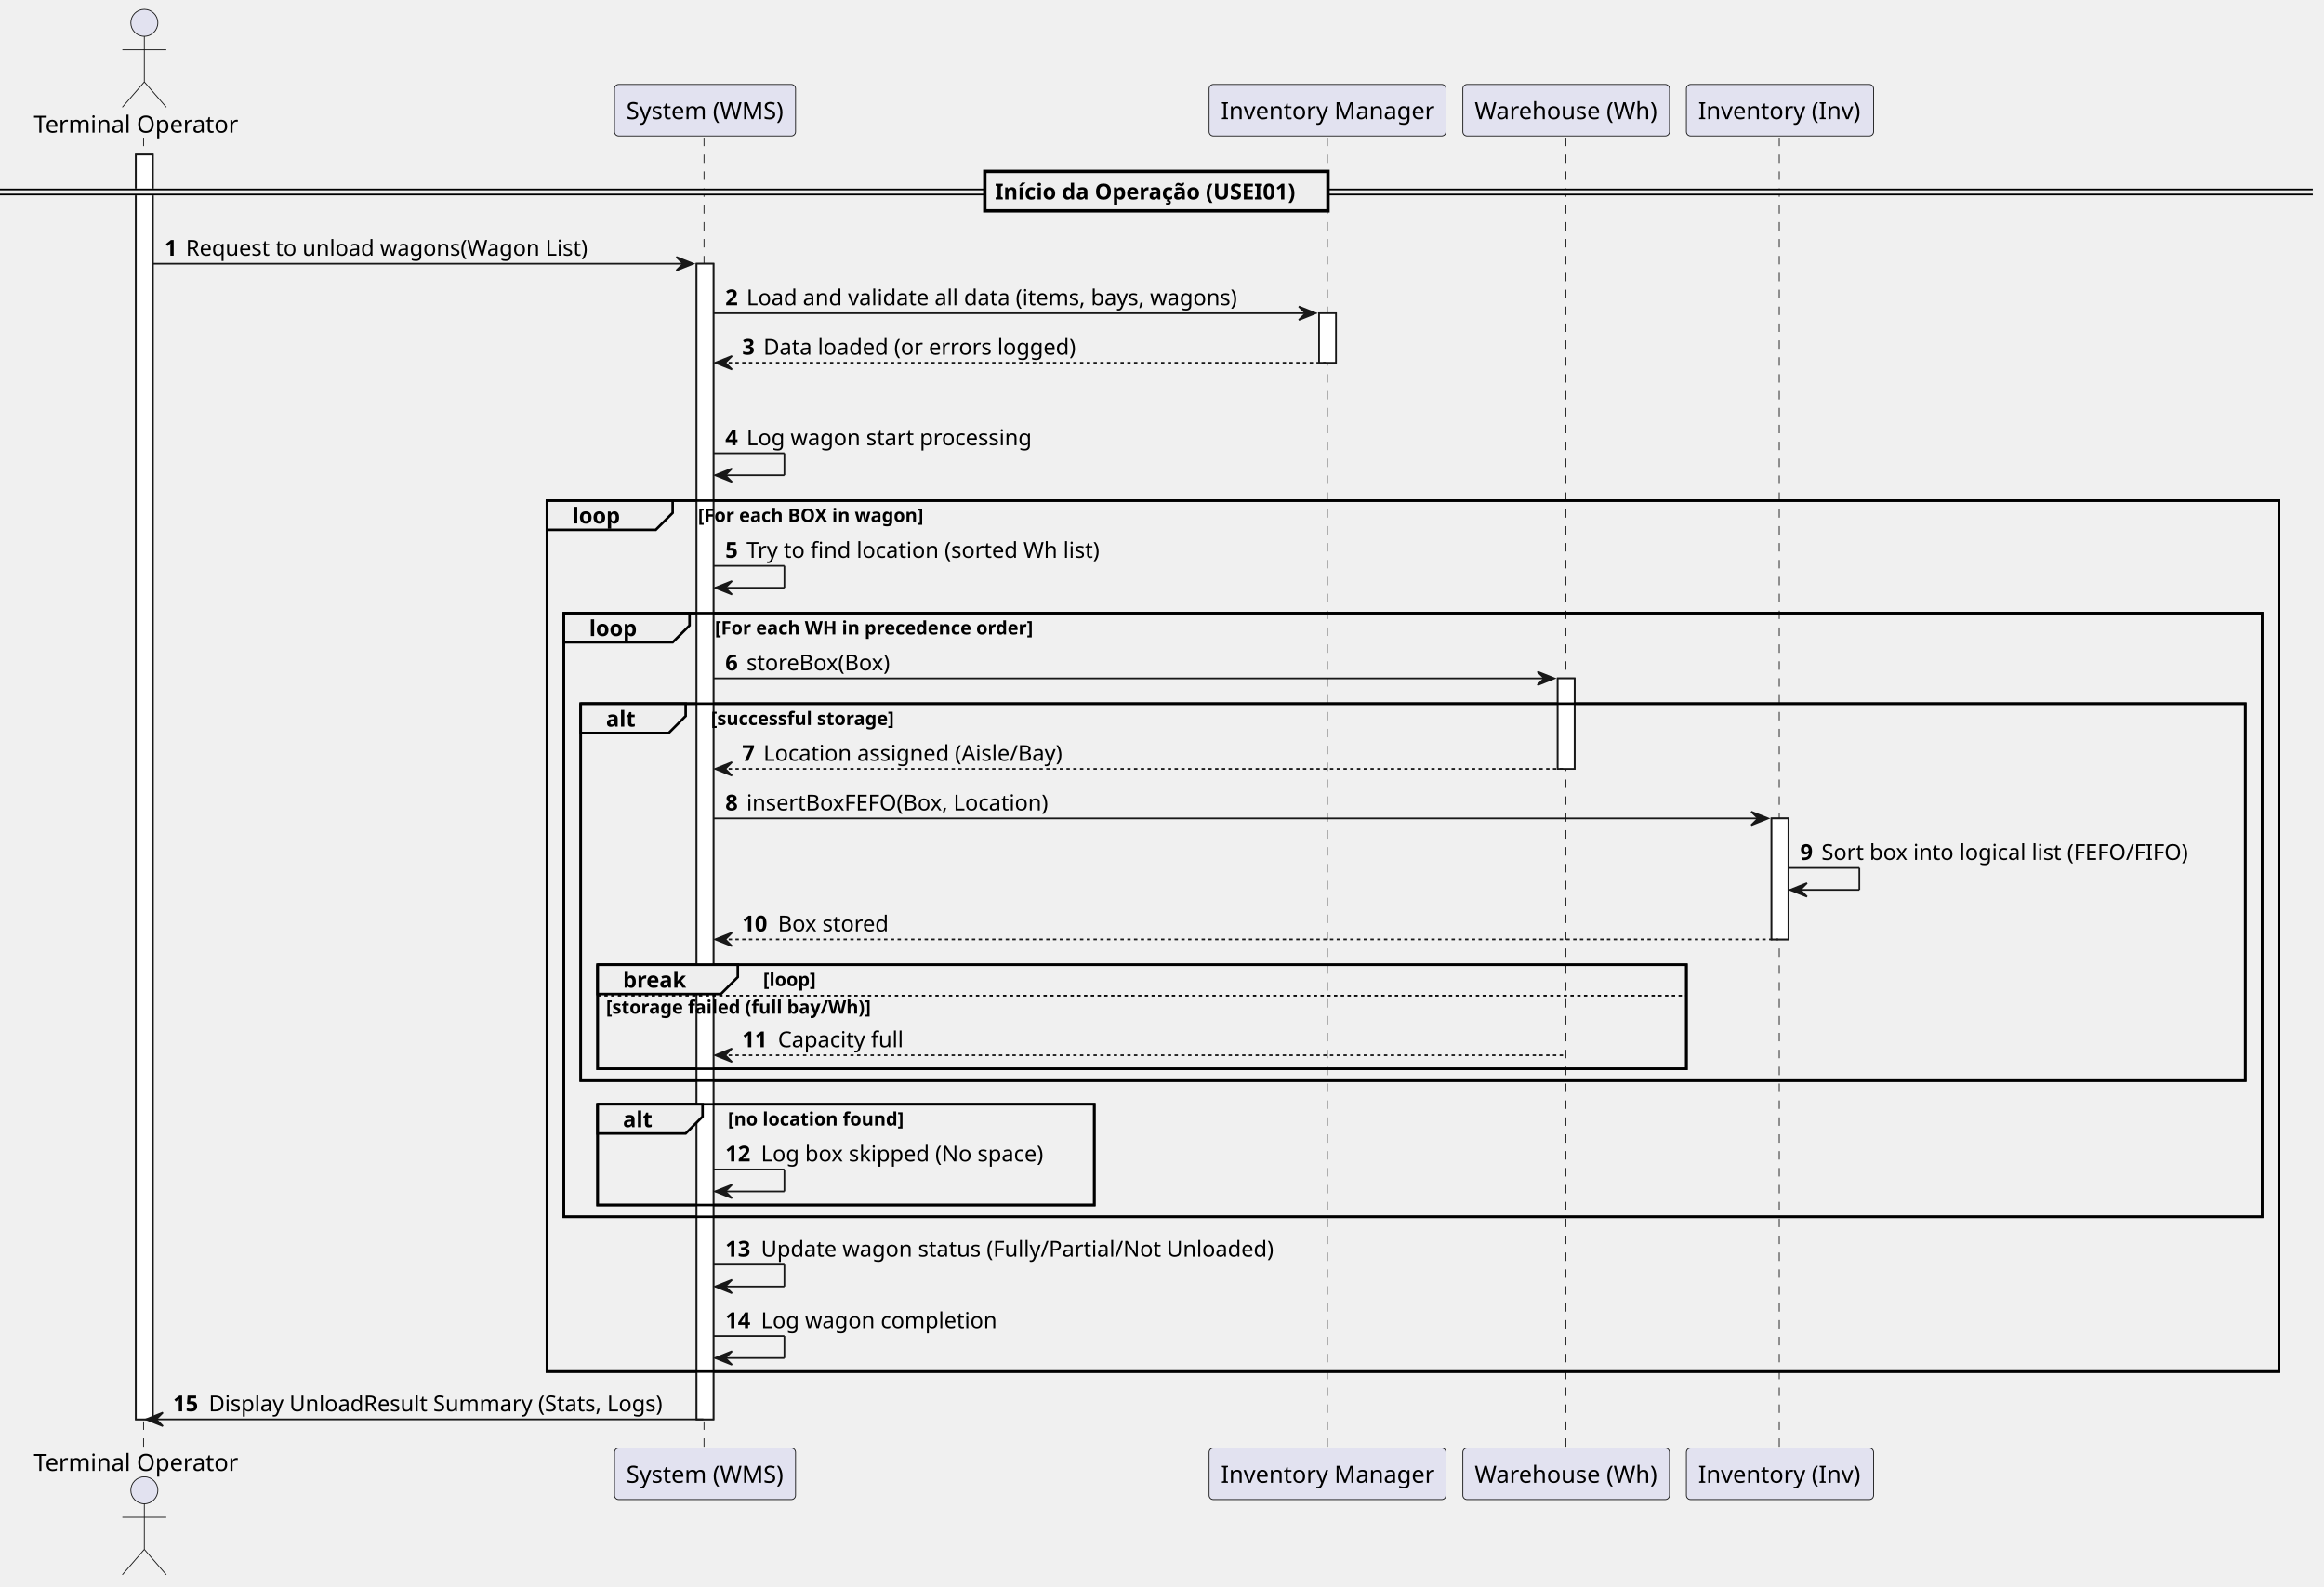
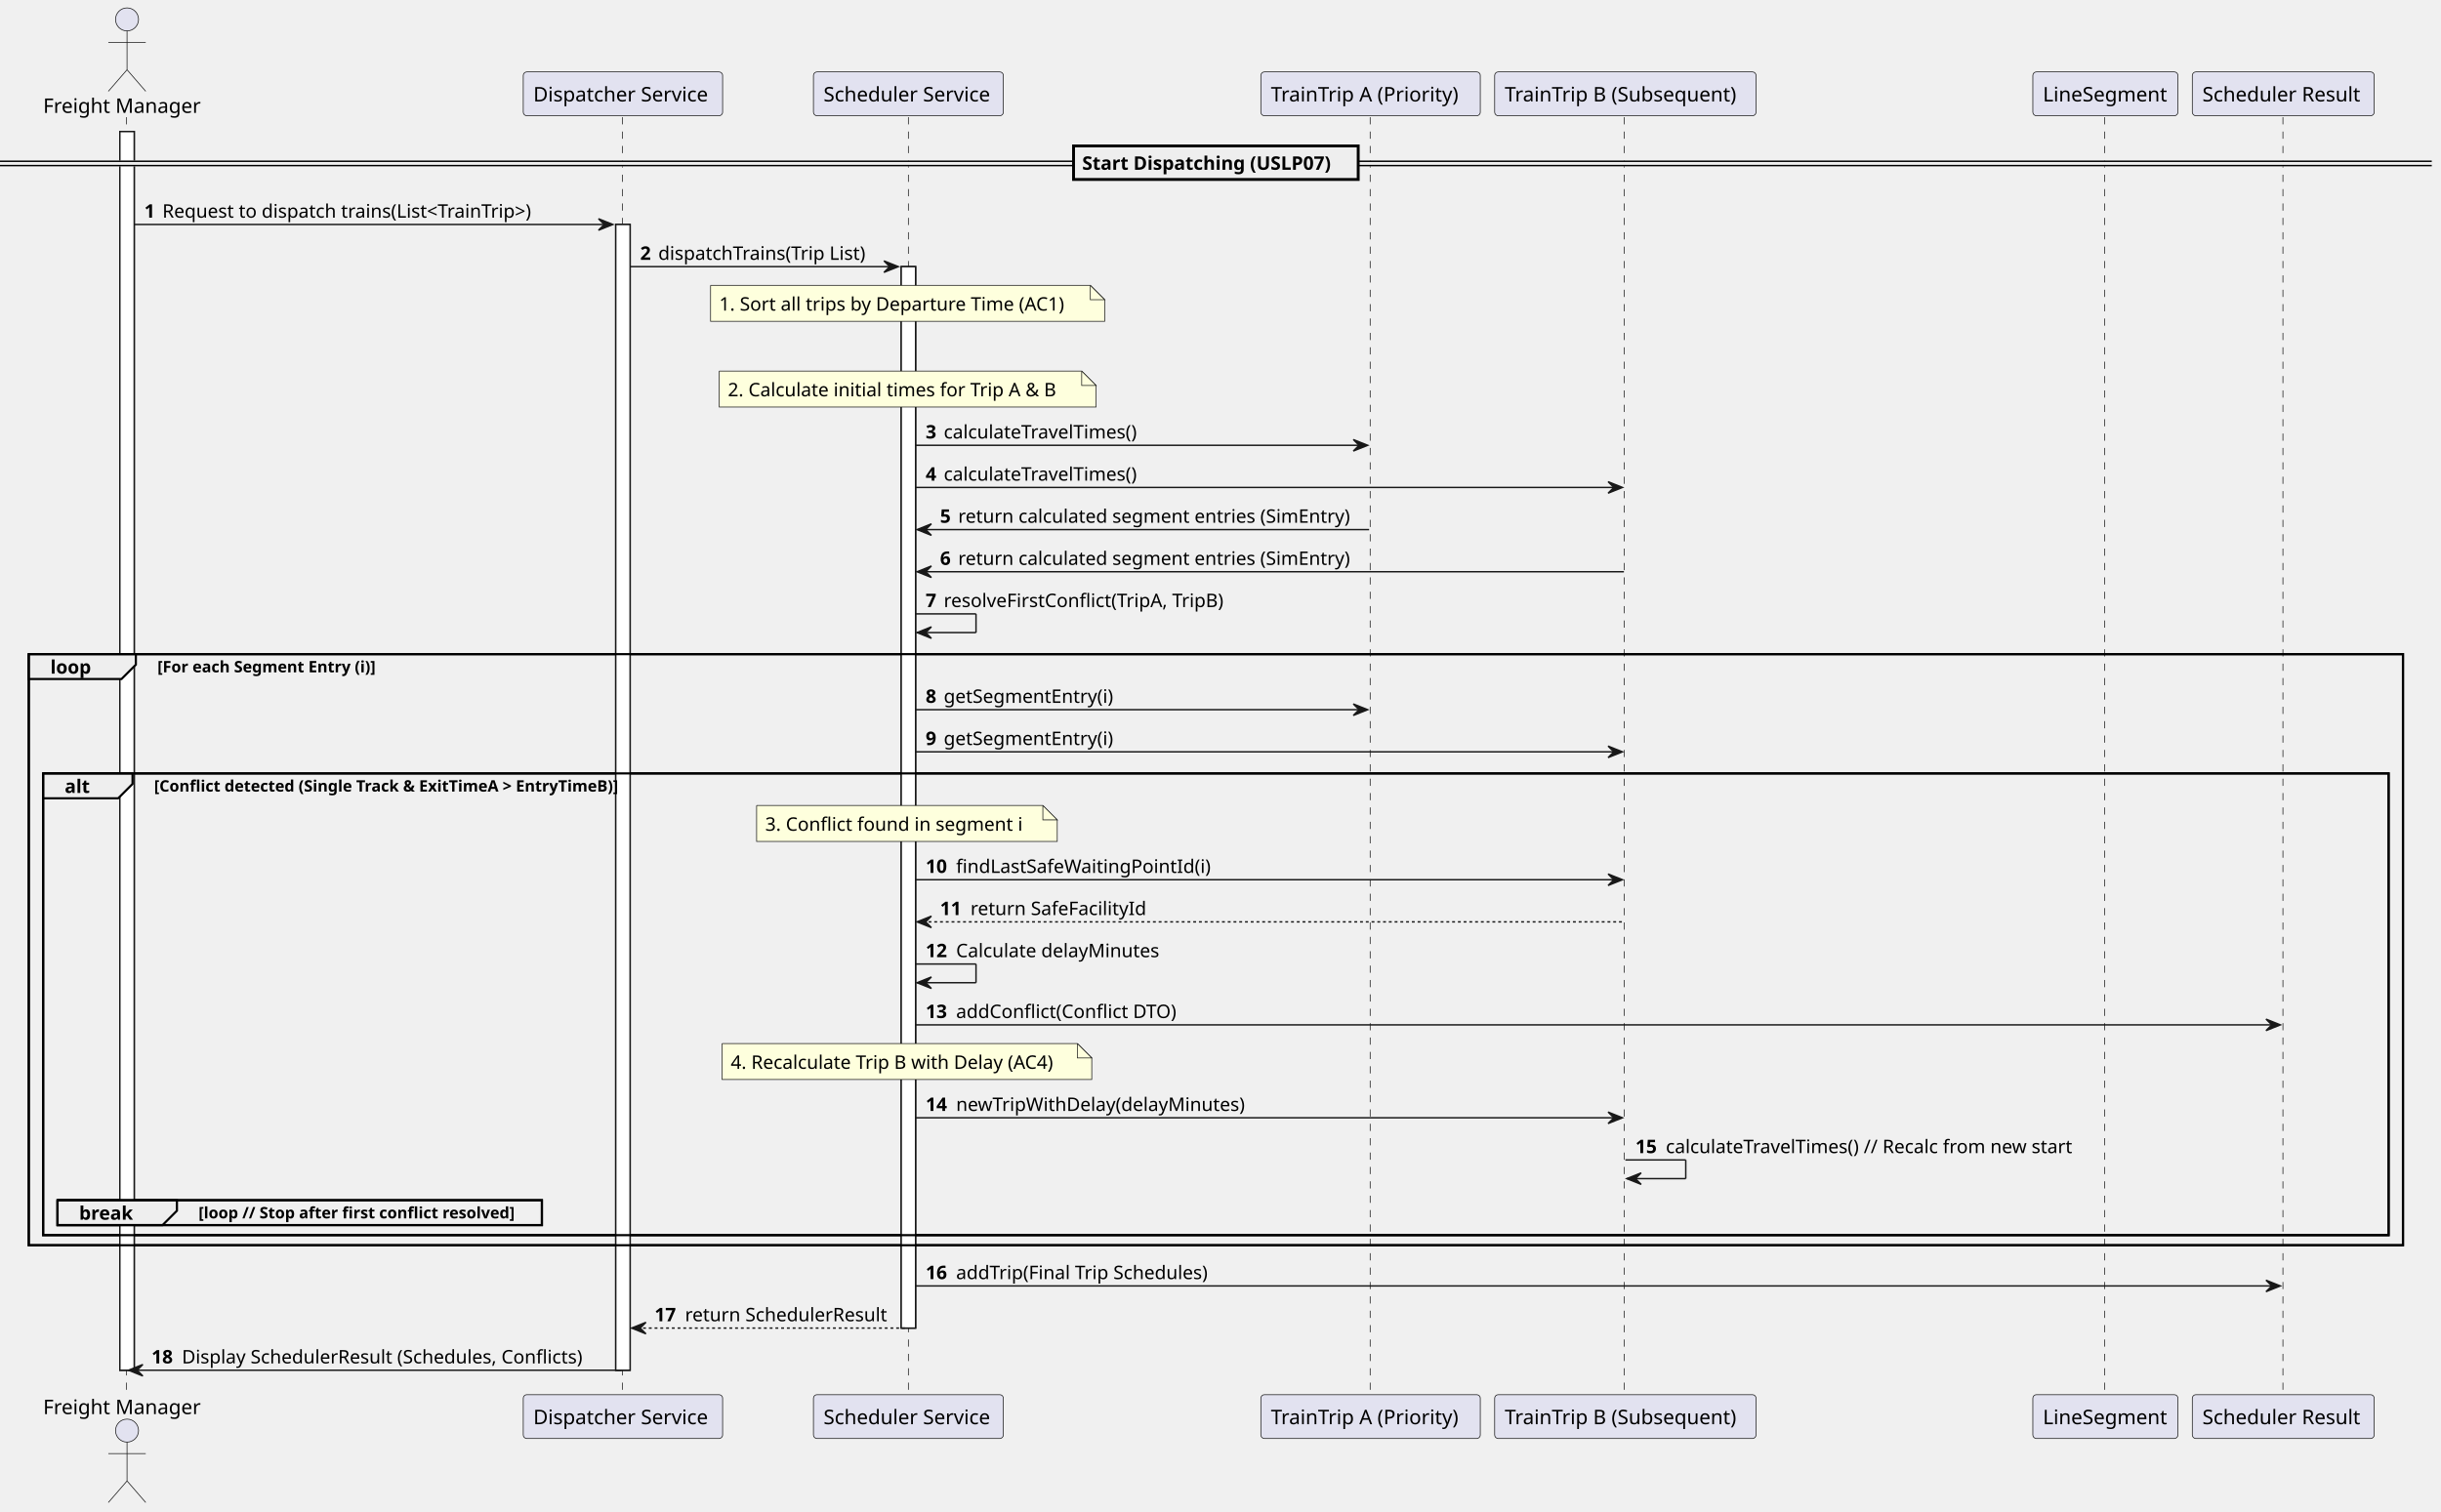
- <svg xmlns="http://www.w3.org/2000/svg" contentStyleType="text/css" height="939px" preserveAspectRatio="none" style="width:1376px;height:939px;background:#FFFFFF;" version="1.1" viewBox="0 0 1376 939" width="1376px" zoomAndPan="magnify">
+ <svg xmlns="http://www.w3.org/2000/svg" contentStyleType="text/css" height="1051px" preserveAspectRatio="none" style="width:1697px;height:1051px;background:#FFFFFF;" version="1.1" viewBox="0 0 1697 1051" width="1697px" zoomAndPan="magnify">
  <defs />
  <g>
-     <rect fill="#FFFFFF" height="748.787" style="stroke:#181818;stroke-width:1.0;" width="10" x="80.453" y="91.488" />
-     <rect fill="#FFFFFF" height="684.166" style="stroke:#181818;stroke-width:1.0;" width="10" x="412.432" y="156.109" />
-     <rect fill="#FFFFFF" height="29.311" style="stroke:#181818;stroke-width:1.0;" width="10" x="781.005" y="185.42" />
-     <rect fill="#FFFFFF" height="53.621" style="stroke:#181818;stroke-width:1.0;" width="10" x="922.296" y="401.594" />
-     <rect fill="#FFFFFF" height="71.621" style="stroke:#181818;stroke-width:1.0;" width="10" x="1048.89" y="484.525" />
-     <rect fill="none" height="515.613" style="stroke:#000000;stroke-width:1.5;" width="1025.534" x="323.828" y="296.352" />
-     <rect fill="none" height="357.371" style="stroke:#000000;stroke-width:1.5;" width="1005.534" x="333.828" y="362.973" />
-     <rect fill="none" height="223.129" style="stroke:#000000;stroke-width:1.5;" width="985.534" x="343.828" y="416.594" />
-     <rect fill="none" height="61.576" style="stroke:#000000;stroke-width:1.5;" width="644.643" x="353.828" y="571.146" />
-     <rect fill="none" height="59.621" style="stroke:#000000;stroke-width:1.5;" width="294.078" x="353.828" y="653.723" />
-     <line style="stroke:#181818;stroke-width:0.5;stroke-dasharray:5.0,5.0;" x1="85" x2="85" y1="81.488" y2="858.275" />
-     <line style="stroke:#181818;stroke-width:0.5;stroke-dasharray:5.0,5.0;" x1="416.828" x2="416.828" y1="81.488" y2="858.275" />
-     <line style="stroke:#181818;stroke-width:0.5;stroke-dasharray:5.0,5.0;" x1="785.889" x2="785.889" y1="81.488" y2="858.275" />
-     <line style="stroke:#181818;stroke-width:0.5;stroke-dasharray:5.0,5.0;" x1="927.122" x2="927.122" y1="81.488" y2="858.275" />
-     <line style="stroke:#181818;stroke-width:0.5;stroke-dasharray:5.0,5.0;" x1="1053.471" x2="1053.471" y1="81.488" y2="858.275" />
-     <text fill="#000000" font-family="sans-serif" font-size="14" lengthAdjust="spacing" textLength="124.906" x="20" y="78.535">Terminal Operator</text>
-     <ellipse cx="85.453" cy="13.5" fill="#E2E2F0" rx="8" ry="8" style="stroke:#181818;stroke-width:0.5;" />
-     <path d="M85.453,21.5 L85.453,48.5 M72.453,29.5 L98.453,29.5 M85.453,48.5 L72.453,63.5 M85.453,48.5 L98.453,63.5 " fill="none" style="stroke:#181818;stroke-width:0.5;" />
-     <text fill="#000000" font-family="sans-serif" font-size="14" lengthAdjust="spacing" textLength="124.906" x="20" y="870.811">Terminal Operator</text>
-     <ellipse cx="85.453" cy="882.264" fill="#E2E2F0" rx="8" ry="8" style="stroke:#181818;stroke-width:0.5;" />
-     <path d="M85.453,890.264 L85.453,917.264 M72.453,898.264 L98.453,898.264 M85.453,917.264 L72.453,932.264 M85.453,917.264 L98.453,932.264 " fill="none" style="stroke:#181818;stroke-width:0.5;" />
-     <rect fill="#E2E2F0" height="30.488" rx="2.5" ry="2.5" style="stroke:#181818;stroke-width:0.5;" width="107.208" x="363.828" y="50" />
-     <text fill="#000000" font-family="sans-serif" font-size="14" lengthAdjust="spacing" textLength="93.208" x="370.828" y="70.535">System (WMS)</text>
-     <rect fill="#E2E2F0" height="30.488" rx="2.5" ry="2.5" style="stroke:#181818;stroke-width:0.5;" width="107.208" x="363.828" y="857.275" />
-     <text fill="#000000" font-family="sans-serif" font-size="14" lengthAdjust="spacing" textLength="93.208" x="370.828" y="877.811">System (WMS)</text>
-     <rect fill="#E2E2F0" height="30.488" rx="2.5" ry="2.5" style="stroke:#181818;stroke-width:0.5;" width="140.232" x="715.889" y="50" />
-     <text fill="#000000" font-family="sans-serif" font-size="14" lengthAdjust="spacing" textLength="126.232" x="722.889" y="70.535">Inventory Manager</text>
-     <rect fill="#E2E2F0" height="30.488" rx="2.5" ry="2.5" style="stroke:#181818;stroke-width:0.5;" width="140.232" x="715.889" y="857.275" />
-     <text fill="#000000" font-family="sans-serif" font-size="14" lengthAdjust="spacing" textLength="126.232" x="722.889" y="877.811">Inventory Manager</text>
-     <rect fill="#E2E2F0" height="30.488" rx="2.5" ry="2.5" style="stroke:#181818;stroke-width:0.5;" width="122.35" x="866.122" y="50" />
-     <text fill="#000000" font-family="sans-serif" font-size="14" lengthAdjust="spacing" textLength="108.35" x="873.122" y="70.535">Warehouse (Wh)</text>
-     <rect fill="#E2E2F0" height="30.488" rx="2.5" ry="2.5" style="stroke:#181818;stroke-width:0.5;" width="122.35" x="866.122" y="857.275" />
-     <text fill="#000000" font-family="sans-serif" font-size="14" lengthAdjust="spacing" textLength="108.35" x="873.122" y="877.811">Warehouse (Wh)</text>
-     <rect fill="#E2E2F0" height="30.488" rx="2.5" ry="2.5" style="stroke:#181818;stroke-width:0.5;" width="110.838" x="998.471" y="50" />
-     <text fill="#000000" font-family="sans-serif" font-size="14" lengthAdjust="spacing" textLength="96.838" x="1005.471" y="70.535">Inventory (Inv)</text>
-     <rect fill="#E2E2F0" height="30.488" rx="2.5" ry="2.5" style="stroke:#181818;stroke-width:0.5;" width="110.838" x="998.471" y="857.275" />
-     <text fill="#000000" font-family="sans-serif" font-size="14" lengthAdjust="spacing" textLength="96.838" x="1005.471" y="877.811">Inventory (Inv)</text>
-     <rect fill="#FFFFFF" height="748.787" style="stroke:#181818;stroke-width:1.0;" width="10" x="80.453" y="91.488" />
-     <rect fill="#FFFFFF" height="684.166" style="stroke:#181818;stroke-width:1.0;" width="10" x="412.432" y="156.109" />
-     <rect fill="#FFFFFF" height="29.311" style="stroke:#181818;stroke-width:1.0;" width="10" x="781.005" y="185.42" />
-     <rect fill="#FFFFFF" height="53.621" style="stroke:#181818;stroke-width:1.0;" width="10" x="922.296" y="401.594" />
-     <rect fill="#FFFFFF" height="71.621" style="stroke:#181818;stroke-width:1.0;" width="10" x="1048.89" y="484.525" />
-     <rect fill="#EEEEEE" height="3" style="stroke:#EEEEEE;stroke-width:1.0;" width="1369.362" x="0" y="112.144" />
-     <line style="stroke:#000000;stroke-width:1.0;" x1="0" x2="1369.362" y1="112.144" y2="112.144" />
-     <line style="stroke:#000000;stroke-width:1.0;" x1="0" x2="1369.362" y1="115.144" y2="115.144" />
-     <rect fill="#EEEEEE" height="23.311" style="stroke:#000000;stroke-width:2.0;" width="203.173" x="583.095" y="101.488" />
-     <text fill="#000000" font-family="sans-serif" font-size="13" font-weight="bold" lengthAdjust="spacing" textLength="184.888" x="589.095" y="118.057">Início da Operação (USEI01)</text>
-     <polygon fill="#181818" points="400.432,152.109,410.432,156.109,400.432,160.109,404.432,156.109" style="stroke:#181818;stroke-width:1.0;" />
-     <line style="stroke:#181818;stroke-width:1.0;" x1="90.453" x2="406.432" y1="156.109" y2="156.109" />
-     <text fill="#000000" font-family="sans-serif" font-size="13" font-weight="bold" lengthAdjust="spacing" textLength="8.576" x="97.453" y="151.367">1</text>
-     <text fill="#000000" font-family="sans-serif" font-size="13" lengthAdjust="spacing" textLength="244.061" x="110.029" y="151.367">Request to unload wagons(Wagon List)</text>
-     <polygon fill="#181818" points="769.005,181.42,779.005,185.42,769.005,189.42,773.005,185.42" style="stroke:#181818;stroke-width:1.0;" />
-     <line style="stroke:#181818;stroke-width:1.0;" x1="422.432" x2="775.005" y1="185.42" y2="185.42" />
-     <text fill="#000000" font-family="sans-serif" font-size="13" font-weight="bold" lengthAdjust="spacing" textLength="8.576" x="429.432" y="180.678">2</text>
-     <text fill="#000000" font-family="sans-serif" font-size="13" lengthAdjust="spacing" textLength="301.558" x="442.008" y="180.678">Load and validate all data (items, bays, wagons)</text>
-     <polygon fill="#181818" points="433.432,210.731,423.432,214.731,433.432,218.731,429.432,214.731" style="stroke:#181818;stroke-width:1.0;" />
-     <line style="stroke:#181818;stroke-width:1.0;stroke-dasharray:2.0,2.0;" x1="427.432" x2="785.005" y1="214.731" y2="214.731" />
-     <text fill="#000000" font-family="sans-serif" font-size="13" font-weight="bold" lengthAdjust="spacing" textLength="8.576" x="439.432" y="209.988">3</text>
-     <text fill="#000000" font-family="sans-serif" font-size="13" lengthAdjust="spacing" textLength="190.893" x="452.008" y="209.988">Data loaded (or errors logged)</text>
-     <line style="stroke:#181818;stroke-width:1.0;" x1="422.432" x2="464.432" y1="268.352" y2="268.352" />
-     <line style="stroke:#181818;stroke-width:1.0;" x1="464.432" x2="464.432" y1="268.352" y2="281.352" />
-     <line style="stroke:#181818;stroke-width:1.0;" x1="423.432" x2="464.432" y1="281.352" y2="281.352" />
-     <polygon fill="#181818" points="433.432,277.352,423.432,281.352,433.432,285.352,429.432,281.352" style="stroke:#181818;stroke-width:1.0;" />
-     <text fill="#000000" font-family="sans-serif" font-size="13" font-weight="bold" lengthAdjust="spacing" textLength="8.576" x="429.432" y="263.609">4</text>
-     <text fill="#000000" font-family="sans-serif" font-size="13" lengthAdjust="spacing" textLength="174.142" x="442.008" y="263.609">Log wagon start processing</text>
-     <path d="M323.828,296.352 L398.275,296.352 L398.275,303.662 L388.275,313.662 L323.828,313.662 L323.828,296.352 " fill="#EEEEEE" style="stroke:#000000;stroke-width:1.5;" />
-     <rect fill="none" height="515.613" style="stroke:#000000;stroke-width:1.5;" width="1025.534" x="323.828" y="296.352" />
-     <text fill="#000000" font-family="sans-serif" font-size="13" font-weight="bold" lengthAdjust="spacing" textLength="29.447" x="338.828" y="309.92">loop</text>
-     <text fill="#000000" font-family="sans-serif" font-size="11" font-weight="bold" lengthAdjust="spacing" textLength="138.574" x="413.275" y="308.986">[For each BOX in wagon]</text>
-     <line style="stroke:#181818;stroke-width:1.0;" x1="422.432" x2="464.432" y1="334.973" y2="334.973" />
-     <line style="stroke:#181818;stroke-width:1.0;" x1="464.432" x2="464.432" y1="334.973" y2="347.973" />
-     <line style="stroke:#181818;stroke-width:1.0;" x1="423.432" x2="464.432" y1="347.973" y2="347.973" />
-     <polygon fill="#181818" points="433.432,343.973,423.432,347.973,433.432,351.973,429.432,347.973" style="stroke:#181818;stroke-width:1.0;" />
-     <text fill="#000000" font-family="sans-serif" font-size="13" font-weight="bold" lengthAdjust="spacing" textLength="8.576" x="429.432" y="330.231">5</text>
-     <text fill="#000000" font-family="sans-serif" font-size="13" lengthAdjust="spacing" textLength="219.769" x="442.008" y="330.231">Try to find location (sorted Wh list)</text>
-     <path d="M333.828,362.973 L408.275,362.973 L408.275,370.283 L398.275,380.283 L333.828,380.283 L333.828,362.973 " fill="#EEEEEE" style="stroke:#000000;stroke-width:1.5;" />
-     <rect fill="none" height="357.371" style="stroke:#000000;stroke-width:1.5;" width="1005.534" x="333.828" y="362.973" />
-     <text fill="#000000" font-family="sans-serif" font-size="13" font-weight="bold" lengthAdjust="spacing" textLength="29.447" x="348.828" y="376.541">loop</text>
-     <text fill="#000000" font-family="sans-serif" font-size="11" font-weight="bold" lengthAdjust="spacing" textLength="194.992" x="423.275" y="375.607">[For each WH in precedence order]</text>
-     <polygon fill="#181818" points="910.296,397.594,920.296,401.594,910.296,405.594,914.296,401.594" style="stroke:#181818;stroke-width:1.0;" />
-     <line style="stroke:#181818;stroke-width:1.0;" x1="422.432" x2="916.296" y1="401.594" y2="401.594" />
-     <text fill="#000000" font-family="sans-serif" font-size="13" font-weight="bold" lengthAdjust="spacing" textLength="8.576" x="429.432" y="396.852">6</text>
-     <text fill="#000000" font-family="sans-serif" font-size="13" lengthAdjust="spacing" textLength="87.363" x="442.008" y="396.852">storeBox(Box)</text>
-     <path d="M343.828,416.594 L405.967,416.594 L405.967,423.904 L395.967,433.904 L343.828,433.904 L343.828,416.594 " fill="#EEEEEE" style="stroke:#000000;stroke-width:1.5;" />
-     <rect fill="none" height="223.129" style="stroke:#000000;stroke-width:1.5;" width="985.534" x="343.828" y="416.594" />
-     <text fill="#000000" font-family="sans-serif" font-size="13" font-weight="bold" lengthAdjust="spacing" textLength="17.139" x="358.828" y="430.162">alt</text>
-     <text fill="#000000" font-family="sans-serif" font-size="11" font-weight="bold" lengthAdjust="spacing" textLength="114.05" x="420.967" y="429.228">[successful storage]</text>
-     <polygon fill="#181818" points="433.432,451.215,423.432,455.215,433.432,459.215,429.432,455.215" style="stroke:#181818;stroke-width:1.0;" />
-     <line style="stroke:#181818;stroke-width:1.0;stroke-dasharray:2.0,2.0;" x1="427.432" x2="926.296" y1="455.215" y2="455.215" />
-     <text fill="#000000" font-family="sans-serif" font-size="13" font-weight="bold" lengthAdjust="spacing" textLength="8.576" x="439.432" y="450.473">7</text>
-     <text fill="#000000" font-family="sans-serif" font-size="13" lengthAdjust="spacing" textLength="184.52" x="452.008" y="450.473">Location assigned (Aisle/Bay)</text>
-     <polygon fill="#181818" points="1036.89,480.525,1046.89,484.525,1036.89,488.525,1040.89,484.525" style="stroke:#181818;stroke-width:1.0;" />
-     <line style="stroke:#181818;stroke-width:1.0;" x1="422.432" x2="1042.89" y1="484.525" y2="484.525" />
-     <text fill="#000000" font-family="sans-serif" font-size="13" font-weight="bold" lengthAdjust="spacing" textLength="8.576" x="429.432" y="479.783">8</text>
-     <text fill="#000000" font-family="sans-serif" font-size="13" lengthAdjust="spacing" textLength="183.942" x="442.008" y="479.783">insertBoxFEFO(Box, Location)</text>
-     <line style="stroke:#181818;stroke-width:1.0;" x1="1058.89" x2="1100.89" y1="513.836" y2="513.836" />
-     <line style="stroke:#181818;stroke-width:1.0;" x1="1100.89" x2="1100.89" y1="513.836" y2="526.836" />
-     <line style="stroke:#181818;stroke-width:1.0;" x1="1059.89" x2="1100.89" y1="526.836" y2="526.836" />
-     <polygon fill="#181818" points="1069.89,522.836,1059.89,526.836,1069.89,530.836,1065.89,526.836" style="stroke:#181818;stroke-width:1.0;" />
-     <text fill="#000000" font-family="sans-serif" font-size="13" font-weight="bold" lengthAdjust="spacing" textLength="8.576" x="1065.89" y="509.094">9</text>
-     <text fill="#000000" font-family="sans-serif" font-size="13" lengthAdjust="spacing" textLength="228.897" x="1078.466" y="509.094">Sort box into logical list (FEFO/FIFO)</text>
-     <polygon fill="#181818" points="433.432,552.146,423.432,556.146,433.432,560.146,429.432,556.146" style="stroke:#181818;stroke-width:1.0;" />
-     <line style="stroke:#181818;stroke-width:1.0;stroke-dasharray:2.0,2.0;" x1="427.432" x2="1052.89" y1="556.146" y2="556.146" />
-     <text fill="#000000" font-family="sans-serif" font-size="13" font-weight="bold" lengthAdjust="spacing" textLength="17.151" x="439.432" y="551.404">10</text>
-     <text fill="#000000" font-family="sans-serif" font-size="13" lengthAdjust="spacing" textLength="67.768" x="460.584" y="551.404">Box stored</text>
-     <path d="M353.828,571.146 L436.838,571.146 L436.838,578.457 L426.838,588.457 L353.828,588.457 L353.828,571.146 " fill="#EEEEEE" style="stroke:#000000;stroke-width:1.5;" />
-     <rect fill="none" height="61.576" style="stroke:#000000;stroke-width:1.5;" width="644.643" x="353.828" y="571.146" />
-     <text fill="#000000" font-family="sans-serif" font-size="13" font-weight="bold" lengthAdjust="spacing" textLength="38.01" x="368.828" y="584.715">break</text>
-     <text fill="#000000" font-family="sans-serif" font-size="11" font-weight="bold" lengthAdjust="spacing" textLength="33.07" x="451.838" y="583.781">[loop]</text>
-     <line style="stroke:#000000;stroke-width:1.0;stroke-dasharray:2.0,2.0;" x1="353.828" x2="998.471" y1="589.457" y2="589.457" />
-     <text fill="#000000" font-family="sans-serif" font-size="11" font-weight="bold" lengthAdjust="spacing" textLength="164.463" x="358.828" y="600.092">[storage failed (full bay/Wh)]</text>
-     <polygon fill="#181818" points="433.432,620.723,423.432,624.723,433.432,628.723,429.432,624.723" style="stroke:#181818;stroke-width:1.0;" />
-     <line style="stroke:#181818;stroke-width:1.0;stroke-dasharray:2.0,2.0;" x1="427.432" x2="926.296" y1="624.723" y2="624.723" />
-     <text fill="#000000" font-family="sans-serif" font-size="13" font-weight="bold" lengthAdjust="spacing" textLength="17.151" x="439.432" y="619.981">11</text>
-     <text fill="#000000" font-family="sans-serif" font-size="13" lengthAdjust="spacing" textLength="78.082" x="460.584" y="619.981">Capacity full</text>
-     <path d="M353.828,653.723 L415.967,653.723 L415.967,661.033 L405.967,671.033 L353.828,671.033 L353.828,653.723 " fill="#EEEEEE" style="stroke:#000000;stroke-width:1.5;" />
-     <rect fill="none" height="59.621" style="stroke:#000000;stroke-width:1.5;" width="294.078" x="353.828" y="653.723" />
-     <text fill="#000000" font-family="sans-serif" font-size="13" font-weight="bold" lengthAdjust="spacing" textLength="17.139" x="368.828" y="667.291">alt</text>
-     <text fill="#000000" font-family="sans-serif" font-size="11" font-weight="bold" lengthAdjust="spacing" textLength="108.185" x="430.967" y="666.357">[no location found]</text>
-     <line style="stroke:#181818;stroke-width:1.0;" x1="422.432" x2="464.432" y1="692.344" y2="692.344" />
-     <line style="stroke:#181818;stroke-width:1.0;" x1="464.432" x2="464.432" y1="692.344" y2="705.344" />
-     <line style="stroke:#181818;stroke-width:1.0;" x1="423.432" x2="464.432" y1="705.344" y2="705.344" />
-     <polygon fill="#181818" points="433.432,701.344,423.432,705.344,433.432,709.344,429.432,705.344" style="stroke:#181818;stroke-width:1.0;" />
-     <text fill="#000000" font-family="sans-serif" font-size="13" font-weight="bold" lengthAdjust="spacing" textLength="17.151" x="429.432" y="687.602">12</text>
-     <text fill="#000000" font-family="sans-serif" font-size="13" lengthAdjust="spacing" textLength="175.322" x="450.584" y="687.602">Log box skipped (No space)</text>
-     <line style="stroke:#181818;stroke-width:1.0;" x1="422.432" x2="464.432" y1="748.654" y2="748.654" />
-     <line style="stroke:#181818;stroke-width:1.0;" x1="464.432" x2="464.432" y1="748.654" y2="761.654" />
-     <line style="stroke:#181818;stroke-width:1.0;" x1="423.432" x2="464.432" y1="761.654" y2="761.654" />
-     <polygon fill="#181818" points="433.432,757.654,423.432,761.654,433.432,765.654,429.432,761.654" style="stroke:#181818;stroke-width:1.0;" />
-     <text fill="#000000" font-family="sans-serif" font-size="13" font-weight="bold" lengthAdjust="spacing" textLength="17.151" x="429.432" y="743.912">13</text>
-     <text fill="#000000" font-family="sans-serif" font-size="13" lengthAdjust="spacing" textLength="313.422" x="450.584" y="743.912">Update wagon status (Fully/Partial/Not Unloaded)</text>
-     <line style="stroke:#181818;stroke-width:1.0;" x1="422.432" x2="464.432" y1="790.965" y2="790.965" />
-     <line style="stroke:#181818;stroke-width:1.0;" x1="464.432" x2="464.432" y1="790.965" y2="803.965" />
-     <line style="stroke:#181818;stroke-width:1.0;" x1="423.432" x2="464.432" y1="803.965" y2="803.965" />
-     <polygon fill="#181818" points="433.432,799.965,423.432,803.965,433.432,807.965,429.432,803.965" style="stroke:#181818;stroke-width:1.0;" />
-     <text fill="#000000" font-family="sans-serif" font-size="13" font-weight="bold" lengthAdjust="spacing" textLength="17.151" x="429.432" y="786.223">14</text>
-     <text fill="#000000" font-family="sans-serif" font-size="13" lengthAdjust="spacing" textLength="143.241" x="450.584" y="786.223">Log wagon completion</text>
-     <polygon fill="#181818" points="96.453,836.275,86.453,840.275,96.453,844.275,92.453,840.275" style="stroke:#181818;stroke-width:1.0;" />
-     <line style="stroke:#181818;stroke-width:1.0;" x1="90.453" x2="416.432" y1="840.275" y2="840.275" />
-     <text fill="#000000" font-family="sans-serif" font-size="13" font-weight="bold" lengthAdjust="spacing" textLength="17.151" x="102.453" y="835.533">15</text>
-     <text fill="#000000" font-family="sans-serif" font-size="13" lengthAdjust="spacing" textLength="276.828" x="123.605" y="835.533">Display UnloadResult Summary (Stats, Logs)</text>
+     <rect fill="#FFFFFF" height="861.385" style="stroke:#181818;stroke-width:1.0;" width="10" x="83.316" y="91.488" />
+     <rect fill="#FFFFFF" height="796.764" style="stroke:#181818;stroke-width:1.0;" width="10" x="428.067" y="156.109" />
+     <rect fill="#FFFFFF" height="738.143" style="stroke:#181818;stroke-width:1.0;" width="10" x="626.529" y="185.42" />
+     <rect fill="none" height="411.037" style="stroke:#000000;stroke-width:1.5;" width="1650.572" x="20" y="454.904" />
+     <rect fill="none" height="321.106" style="stroke:#000000;stroke-width:1.5;" width="1630.572" x="30" y="537.836" />
+     <rect fill="none" height="17.311" style="stroke:#000000;stroke-width:1.5;" width="336.733" x="40" y="834.631" />
+     <line style="stroke:#181818;stroke-width:0.5;stroke-dasharray:5.0,5.0;" x1="88" x2="88" y1="81.488" y2="970.873" />
+     <line style="stroke:#181818;stroke-width:0.5;stroke-dasharray:5.0,5.0;" x1="432.768" x2="432.768" y1="81.488" y2="970.873" />
+     <line style="stroke:#181818;stroke-width:0.5;stroke-dasharray:5.0,5.0;" x1="631.511" x2="631.511" y1="81.488" y2="970.873" />
+     <line style="stroke:#181818;stroke-width:0.5;stroke-dasharray:5.0,5.0;" x1="952.552" x2="952.552" y1="81.488" y2="970.873" />
+     <line style="stroke:#181818;stroke-width:0.5;stroke-dasharray:5.0,5.0;" x1="1129.102" x2="1129.102" y1="81.488" y2="970.873" />
+     <line style="stroke:#181818;stroke-width:0.5;stroke-dasharray:5.0,5.0;" x1="1463.243" x2="1463.243" y1="81.488" y2="970.873" />
+     <line style="stroke:#181818;stroke-width:0.5;stroke-dasharray:5.0,5.0;" x1="1587.107" x2="1587.107" y1="81.488" y2="970.873" />
+     <text fill="#000000" font-family="sans-serif" font-size="14" lengthAdjust="spacing" textLength="110.633" x="30" y="78.535">Freight Manager</text>
+     <ellipse cx="88.316" cy="13.5" fill="#E2E2F0" rx="8" ry="8" style="stroke:#181818;stroke-width:0.5;" />
+     <path d="M88.316,21.5 L88.316,48.5 M75.316,29.5 L101.316,29.5 M88.316,48.5 L75.316,63.5 M88.316,48.5 L101.316,63.5 " fill="none" style="stroke:#181818;stroke-width:0.5;" />
+     <text fill="#000000" font-family="sans-serif" font-size="14" lengthAdjust="spacing" textLength="110.633" x="30" y="983.408">Freight Manager</text>
+     <ellipse cx="88.316" cy="994.861" fill="#E2E2F0" rx="8" ry="8" style="stroke:#181818;stroke-width:0.5;" />
+     <path d="M88.316,1002.861 L88.316,1029.861 M75.316,1010.861 L101.316,1010.861 M88.316,1029.861 L75.316,1044.861 M88.316,1029.861 L101.316,1044.861 " fill="none" style="stroke:#181818;stroke-width:0.5;" />
+     <rect fill="#E2E2F0" height="30.488" rx="2.5" ry="2.5" style="stroke:#181818;stroke-width:0.5;" width="138.599" x="363.768" y="50" />
+     <text fill="#000000" font-family="sans-serif" font-size="14" lengthAdjust="spacing" textLength="124.599" x="370.768" y="70.535">Dispatcher Service</text>
+     <rect fill="#E2E2F0" height="30.488" rx="2.5" ry="2.5" style="stroke:#181818;stroke-width:0.5;" width="138.599" x="363.768" y="969.873" />
+     <text fill="#000000" font-family="sans-serif" font-size="14" lengthAdjust="spacing" textLength="124.599" x="370.768" y="990.408">Dispatcher Service</text>
+     <rect fill="#E2E2F0" height="30.488" rx="2.5" ry="2.5" style="stroke:#181818;stroke-width:0.5;" width="132.036" x="565.511" y="50" />
+     <text fill="#000000" font-family="sans-serif" font-size="14" lengthAdjust="spacing" textLength="118.036" x="572.511" y="70.535">Scheduler Service</text>
+     <rect fill="#E2E2F0" height="30.488" rx="2.5" ry="2.5" style="stroke:#181818;stroke-width:0.5;" width="132.036" x="565.511" y="969.873" />
+     <text fill="#000000" font-family="sans-serif" font-size="14" lengthAdjust="spacing" textLength="118.036" x="572.511" y="990.408">Scheduler Service</text>
+     <rect fill="#E2E2F0" height="30.488" rx="2.5" ry="2.5" style="stroke:#181818;stroke-width:0.5;" width="152.551" x="876.552" y="50" />
+     <text fill="#000000" font-family="sans-serif" font-size="14" lengthAdjust="spacing" textLength="138.551" x="883.552" y="70.535">TrainTrip A (Priority)</text>
+     <rect fill="#E2E2F0" height="30.488" rx="2.5" ry="2.5" style="stroke:#181818;stroke-width:0.5;" width="152.551" x="876.552" y="969.873" />
+     <text fill="#000000" font-family="sans-serif" font-size="14" lengthAdjust="spacing" textLength="138.551" x="883.552" y="990.408">TrainTrip A (Priority)</text>
+     <rect fill="#E2E2F0" height="30.488" rx="2.5" ry="2.5" style="stroke:#181818;stroke-width:0.5;" width="181.706" x="1039.102" y="50" />
+     <text fill="#000000" font-family="sans-serif" font-size="14" lengthAdjust="spacing" textLength="167.706" x="1046.102" y="70.535">TrainTrip B (Subsequent)</text>
+     <rect fill="#E2E2F0" height="30.488" rx="2.5" ry="2.5" style="stroke:#181818;stroke-width:0.5;" width="181.706" x="1039.102" y="969.873" />
+     <text fill="#000000" font-family="sans-serif" font-size="14" lengthAdjust="spacing" textLength="167.706" x="1046.102" y="990.408">TrainTrip B (Subsequent)</text>
+     <rect fill="#E2E2F0" height="30.488" rx="2.5" ry="2.5" style="stroke:#181818;stroke-width:0.5;" width="100.864" x="1413.243" y="50" />
+     <text fill="#000000" font-family="sans-serif" font-size="14" lengthAdjust="spacing" textLength="86.864" x="1420.243" y="70.535">LineSegment</text>
+     <rect fill="#E2E2F0" height="30.488" rx="2.5" ry="2.5" style="stroke:#181818;stroke-width:0.5;" width="100.864" x="1413.243" y="969.873" />
+     <text fill="#000000" font-family="sans-serif" font-size="14" lengthAdjust="spacing" textLength="86.864" x="1420.243" y="990.408">LineSegment</text>
+     <rect fill="#E2E2F0" height="30.488" rx="2.5" ry="2.5" style="stroke:#181818;stroke-width:0.5;" width="126.465" x="1524.107" y="50" />
+     <text fill="#000000" font-family="sans-serif" font-size="14" lengthAdjust="spacing" textLength="112.465" x="1531.107" y="70.535">Scheduler Result</text>
+     <rect fill="#E2E2F0" height="30.488" rx="2.5" ry="2.5" style="stroke:#181818;stroke-width:0.5;" width="126.465" x="1524.107" y="969.873" />
+     <text fill="#000000" font-family="sans-serif" font-size="14" lengthAdjust="spacing" textLength="112.465" x="1531.107" y="990.408">Scheduler Result</text>
+     <rect fill="#FFFFFF" height="861.385" style="stroke:#181818;stroke-width:1.0;" width="10" x="83.316" y="91.488" />
+     <rect fill="#FFFFFF" height="796.764" style="stroke:#181818;stroke-width:1.0;" width="10" x="428.067" y="156.109" />
+     <rect fill="#FFFFFF" height="738.143" style="stroke:#181818;stroke-width:1.0;" width="10" x="626.529" y="185.42" />
+     <rect fill="#EEEEEE" height="3" style="stroke:#EEEEEE;stroke-width:1.0;" width="1690.572" x="0" y="112.144" />
+     <line style="stroke:#000000;stroke-width:1.0;" x1="0" x2="1690.572" y1="112.144" y2="112.144" />
+     <line style="stroke:#000000;stroke-width:1.0;" x1="0" x2="1690.572" y1="115.144" y2="115.144" />
+     <rect fill="#EEEEEE" height="23.311" style="stroke:#000000;stroke-width:2.0;" width="197.898" x="746.337" y="101.488" />
+     <text fill="#000000" font-family="sans-serif" font-size="13" font-weight="bold" lengthAdjust="spacing" textLength="179.613" x="752.337" y="118.057">Start Dispatching (USLP07)</text>
+     <polygon fill="#181818" points="416.067,152.109,426.067,156.109,416.067,160.109,420.067,156.109" style="stroke:#181818;stroke-width:1.0;" />
+     <line style="stroke:#181818;stroke-width:1.0;" x1="93.316" x2="422.067" y1="156.109" y2="156.109" />
+     <text fill="#000000" font-family="sans-serif" font-size="13" font-weight="bold" lengthAdjust="spacing" textLength="8.576" x="100.316" y="151.367">1</text>
+     <text fill="#000000" font-family="sans-serif" font-size="13" lengthAdjust="spacing" textLength="274.289" x="112.892" y="151.367">Request to dispatch trains(List&lt;TrainTrip&gt;)</text>
+     <polygon fill="#181818" points="614.529,181.42,624.529,185.42,614.529,189.42,618.529,185.42" style="stroke:#181818;stroke-width:1.0;" />
+     <line style="stroke:#181818;stroke-width:1.0;" x1="438.067" x2="620.529" y1="185.42" y2="185.42" />
+     <text fill="#000000" font-family="sans-serif" font-size="13" font-weight="bold" lengthAdjust="spacing" textLength="8.576" x="445.067" y="180.678">2</text>
+     <text fill="#000000" font-family="sans-serif" font-size="13" lengthAdjust="spacing" textLength="152.915" x="457.643" y="180.678">dispatchTrains(Trip List)</text>
+     <path d="M494,198.42 L494,223.42 L768,223.42 L768,208.42 L758,198.42 L494,198.42 " fill="#FEFFDD" style="stroke:#181818;stroke-width:0.5;" />
+     <path d="M758,198.42 L758,208.42 L768,208.42 L758,198.42 " fill="#FEFFDD" style="stroke:#181818;stroke-width:0.5;" />
+     <text fill="#000000" font-family="sans-serif" font-size="13" lengthAdjust="spacing" textLength="253.862" x="500" y="215.988">1. Sort all trips by Departure Time (AC1)</text>
+     <path d="M500,258.041 L500,283.041 L762,283.041 L762,268.041 L752,258.041 L500,258.041 " fill="#FEFFDD" style="stroke:#181818;stroke-width:0.5;" />
+     <path d="M752,258.041 L752,268.041 L762,268.041 L752,258.041 " fill="#FEFFDD" style="stroke:#181818;stroke-width:0.5;" />
+     <text fill="#000000" font-family="sans-serif" font-size="13" lengthAdjust="spacing" textLength="241.782" x="506" y="275.609">2. Calculate initial times for Trip A &amp; B</text>
+     <polygon fill="#181818" points="940.827,305.662,950.827,309.662,940.827,313.662,944.827,309.662" style="stroke:#181818;stroke-width:1.0;" />
+     <line style="stroke:#181818;stroke-width:1.0;" x1="636.529" x2="946.827" y1="309.662" y2="309.662" />
+     <text fill="#000000" font-family="sans-serif" font-size="13" font-weight="bold" lengthAdjust="spacing" textLength="8.576" x="643.529" y="304.92">3</text>
+     <text fill="#000000" font-family="sans-serif" font-size="13" lengthAdjust="spacing" textLength="140.251" x="656.105" y="304.92">calculateTravelTimes()</text>
+     <polygon fill="#181818" points="1117.956,334.973,1127.956,338.973,1117.956,342.973,1121.956,338.973" style="stroke:#181818;stroke-width:1.0;" />
+     <line style="stroke:#181818;stroke-width:1.0;" x1="636.529" x2="1123.956" y1="338.973" y2="338.973" />
+     <text fill="#000000" font-family="sans-serif" font-size="13" font-weight="bold" lengthAdjust="spacing" textLength="8.576" x="643.529" y="334.231">4</text>
+     <text fill="#000000" font-family="sans-serif" font-size="13" lengthAdjust="spacing" textLength="140.251" x="656.105" y="334.231">calculateTravelTimes()</text>
+     <polygon fill="#181818" points="647.529,364.283,637.529,368.283,647.529,372.283,643.529,368.283" style="stroke:#181818;stroke-width:1.0;" />
+     <line style="stroke:#181818;stroke-width:1.0;" x1="641.529" x2="951.827" y1="368.283" y2="368.283" />
+     <text fill="#000000" font-family="sans-serif" font-size="13" font-weight="bold" lengthAdjust="spacing" textLength="8.576" x="653.529" y="363.541">5</text>
+     <text fill="#000000" font-family="sans-serif" font-size="13" lengthAdjust="spacing" textLength="279.722" x="666.105" y="363.541">return calculated segment entries (SimEntry)</text>
+     <polygon fill="#181818" points="647.529,393.594,637.529,397.594,647.529,401.594,643.529,397.594" style="stroke:#181818;stroke-width:1.0;" />
+     <line style="stroke:#181818;stroke-width:1.0;" x1="641.529" x2="1128.956" y1="397.594" y2="397.594" />
+     <text fill="#000000" font-family="sans-serif" font-size="13" font-weight="bold" lengthAdjust="spacing" textLength="8.576" x="653.529" y="392.852">6</text>
+     <text fill="#000000" font-family="sans-serif" font-size="13" lengthAdjust="spacing" textLength="279.722" x="666.105" y="392.852">return calculated segment entries (SimEntry)</text>
+     <line style="stroke:#181818;stroke-width:1.0;" x1="636.529" x2="678.529" y1="426.904" y2="426.904" />
+     <line style="stroke:#181818;stroke-width:1.0;" x1="678.529" x2="678.529" y1="426.904" y2="439.904" />
+     <line style="stroke:#181818;stroke-width:1.0;" x1="637.529" x2="678.529" y1="439.904" y2="439.904" />
+     <polygon fill="#181818" points="647.529,435.904,637.529,439.904,647.529,443.904,643.529,439.904" style="stroke:#181818;stroke-width:1.0;" />
+     <text fill="#000000" font-family="sans-serif" font-size="13" font-weight="bold" lengthAdjust="spacing" textLength="8.576" x="643.529" y="422.162">7</text>
+     <text fill="#000000" font-family="sans-serif" font-size="13" lengthAdjust="spacing" textLength="205.391" x="656.105" y="422.162">resolveFirstConflict(TripA, TripB)</text>
+     <path d="M20,454.904 L94.447,454.904 L94.447,462.215 L84.447,472.215 L20,472.215 L20,454.904 " fill="#EEEEEE" style="stroke:#000000;stroke-width:1.5;" />
+     <rect fill="none" height="411.037" style="stroke:#000000;stroke-width:1.5;" width="1650.572" x="20" y="454.904" />
+     <text fill="#000000" font-family="sans-serif" font-size="13" font-weight="bold" lengthAdjust="spacing" textLength="29.447" x="35" y="468.473">loop</text>
+     <text fill="#000000" font-family="sans-serif" font-size="11" font-weight="bold" lengthAdjust="spacing" textLength="157.201" x="109.447" y="467.539">[For each Segment Entry (i)]</text>
+     <polygon fill="#181818" points="940.827,489.525,950.827,493.525,940.827,497.525,944.827,493.525" style="stroke:#181818;stroke-width:1.0;" />
+     <line style="stroke:#181818;stroke-width:1.0;" x1="636.529" x2="946.827" y1="493.525" y2="493.525" />
+     <text fill="#000000" font-family="sans-serif" font-size="13" font-weight="bold" lengthAdjust="spacing" textLength="8.576" x="643.529" y="488.783">8</text>
+     <text fill="#000000" font-family="sans-serif" font-size="13" lengthAdjust="spacing" textLength="119.171" x="656.105" y="488.783">getSegmentEntry(i)</text>
+     <polygon fill="#181818" points="1117.956,518.836,1127.956,522.836,1117.956,526.836,1121.956,522.836" style="stroke:#181818;stroke-width:1.0;" />
+     <line style="stroke:#181818;stroke-width:1.0;" x1="636.529" x2="1123.956" y1="522.836" y2="522.836" />
+     <text fill="#000000" font-family="sans-serif" font-size="13" font-weight="bold" lengthAdjust="spacing" textLength="8.576" x="643.529" y="518.094">9</text>
+     <text fill="#000000" font-family="sans-serif" font-size="13" lengthAdjust="spacing" textLength="119.171" x="656.105" y="518.094">getSegmentEntry(i)</text>
+     <path d="M30,537.836 L92.139,537.836 L92.139,545.146 L82.139,555.146 L30,555.146 L30,537.836 " fill="#EEEEEE" style="stroke:#000000;stroke-width:1.5;" />
+     <rect fill="none" height="321.106" style="stroke:#000000;stroke-width:1.5;" width="1630.572" x="30" y="537.836" />
+     <text fill="#000000" font-family="sans-serif" font-size="13" font-weight="bold" lengthAdjust="spacing" textLength="17.139" x="45" y="551.404">alt</text>
+     <text fill="#000000" font-family="sans-serif" font-size="11" font-weight="bold" lengthAdjust="spacing" textLength="340.087" x="107.139" y="550.471">[Conflict detected (Single Track &amp; ExitTimeA &gt; EntryTimeB)]</text>
+     <path d="M526,560.146 L526,585.146 L735,585.146 L735,570.146 L725,560.146 L526,560.146 " fill="#FEFFDD" style="stroke:#181818;stroke-width:0.5;" />
+     <path d="M725,560.146 L725,570.146 L735,570.146 L725,560.146 " fill="#FEFFDD" style="stroke:#181818;stroke-width:0.5;" />
+     <text fill="#000000" font-family="sans-serif" font-size="13" lengthAdjust="spacing" textLength="188.716" x="532" y="577.715">3. Conflict found in segment i</text>
+     <polygon fill="#181818" points="1117.956,607.768,1127.956,611.768,1117.956,615.768,1121.956,611.768" style="stroke:#181818;stroke-width:1.0;" />
+     <line style="stroke:#181818;stroke-width:1.0;" x1="636.529" x2="1123.956" y1="611.768" y2="611.768" />
+     <text fill="#000000" font-family="sans-serif" font-size="13" font-weight="bold" lengthAdjust="spacing" textLength="17.151" x="643.529" y="607.025">10</text>
+     <text fill="#000000" font-family="sans-serif" font-size="13" lengthAdjust="spacing" textLength="179.442" x="664.681" y="607.025">findLastSafeWaitingPointId(i)</text>
+     <polygon fill="#181818" points="647.529,637.078,637.529,641.078,647.529,645.078,643.529,641.078" style="stroke:#181818;stroke-width:1.0;" />
+     <line style="stroke:#181818;stroke-width:1.0;stroke-dasharray:2.0,2.0;" x1="641.529" x2="1128.956" y1="641.078" y2="641.078" />
+     <text fill="#000000" font-family="sans-serif" font-size="13" font-weight="bold" lengthAdjust="spacing" textLength="17.151" x="653.529" y="636.336">11</text>
+     <text fill="#000000" font-family="sans-serif" font-size="13" lengthAdjust="spacing" textLength="124.858" x="674.681" y="636.336">return SafeFacilityId</text>
+     <line style="stroke:#181818;stroke-width:1.0;" x1="636.529" x2="678.529" y1="670.389" y2="670.389" />
+     <line style="stroke:#181818;stroke-width:1.0;" x1="678.529" x2="678.529" y1="670.389" y2="683.389" />
+     <line style="stroke:#181818;stroke-width:1.0;" x1="637.529" x2="678.529" y1="683.389" y2="683.389" />
+     <polygon fill="#181818" points="647.529,679.389,637.529,683.389,647.529,687.389,643.529,683.389" style="stroke:#181818;stroke-width:1.0;" />
+     <text fill="#000000" font-family="sans-serif" font-size="13" font-weight="bold" lengthAdjust="spacing" textLength="17.151" x="643.529" y="665.646">12</text>
+     <text fill="#000000" font-family="sans-serif" font-size="13" lengthAdjust="spacing" textLength="144.79" x="664.681" y="665.646">Calculate delayMinutes</text>
+     <polygon fill="#181818" points="1575.34,708.699,1585.34,712.699,1575.34,716.699,1579.34,712.699" style="stroke:#181818;stroke-width:1.0;" />
+     <line style="stroke:#181818;stroke-width:1.0;" x1="636.529" x2="1581.34" y1="712.699" y2="712.699" />
+     <text fill="#000000" font-family="sans-serif" font-size="13" font-weight="bold" lengthAdjust="spacing" textLength="17.151" x="643.529" y="707.957">13</text>
+     <text fill="#000000" font-family="sans-serif" font-size="13" lengthAdjust="spacing" textLength="161.897" x="664.681" y="707.957">addConflict(Conflict DTO)</text>
+     <path d="M502,725.699 L502,750.699 L759,750.699 L759,735.699 L749,725.699 L502,725.699 " fill="#FEFFDD" style="stroke:#181818;stroke-width:0.5;" />
+     <path d="M749,725.699 L749,735.699 L759,735.699 L749,725.699 " fill="#FEFFDD" style="stroke:#181818;stroke-width:0.5;" />
+     <text fill="#000000" font-family="sans-serif" font-size="13" lengthAdjust="spacing" textLength="236.85" x="508" y="743.268">4. Recalculate Trip B with Delay (AC4)</text>
+     <polygon fill="#181818" points="1117.956,773.32,1127.956,777.32,1117.956,781.32,1121.956,777.32" style="stroke:#181818;stroke-width:1.0;" />
+     <line style="stroke:#181818;stroke-width:1.0;" x1="636.529" x2="1123.956" y1="777.32" y2="777.32" />
+     <text fill="#000000" font-family="sans-serif" font-size="13" font-weight="bold" lengthAdjust="spacing" textLength="17.151" x="643.529" y="772.578">14</text>
+     <text fill="#000000" font-family="sans-serif" font-size="13" lengthAdjust="spacing" textLength="204.756" x="664.681" y="772.578">newTripWithDelay(delayMinutes)</text>
+     <line style="stroke:#181818;stroke-width:1.0;" x1="1129.956" x2="1171.956" y1="806.631" y2="806.631" />
+     <line style="stroke:#181818;stroke-width:1.0;" x1="1171.956" x2="1171.956" y1="806.631" y2="819.631" />
+     <line style="stroke:#181818;stroke-width:1.0;" x1="1130.956" x2="1171.956" y1="819.631" y2="819.631" />
+     <polygon fill="#181818" points="1140.956,815.631,1130.956,819.631,1140.956,823.631,1136.956,819.631" style="stroke:#181818;stroke-width:1.0;" />
+     <text fill="#000000" font-family="sans-serif" font-size="13" font-weight="bold" lengthAdjust="spacing" textLength="17.151" x="1136.956" y="801.889">15</text>
+     <text fill="#000000" font-family="sans-serif" font-size="13" lengthAdjust="spacing" textLength="298.568" x="1158.107" y="801.889">calculateTravelTimes() // Recalc from new start</text>
+     <path d="M40,834.631 L123.01,834.631 L123.01,841.941 L113.01,851.941 L40,851.941 L40,834.631 " fill="#EEEEEE" style="stroke:#000000;stroke-width:1.5;" />
+     <rect fill="none" height="17.311" style="stroke:#000000;stroke-width:1.5;" width="336.733" x="40" y="834.631" />
+     <text fill="#000000" font-family="sans-serif" font-size="13" font-weight="bold" lengthAdjust="spacing" textLength="38.01" x="55" y="848.199">break</text>
+     <text fill="#000000" font-family="sans-serif" font-size="11" font-weight="bold" lengthAdjust="spacing" textLength="233.723" x="138.01" y="847.266">[loop // Stop after first conflict resolved]</text>
+     <polygon fill="#181818" points="1575.34,890.252,1585.34,894.252,1575.34,898.252,1579.34,894.252" style="stroke:#181818;stroke-width:1.0;" />
+     <line style="stroke:#181818;stroke-width:1.0;" x1="636.529" x2="1581.34" y1="894.252" y2="894.252" />
+     <text fill="#000000" font-family="sans-serif" font-size="13" font-weight="bold" lengthAdjust="spacing" textLength="17.151" x="643.529" y="889.51">16</text>
+     <text fill="#000000" font-family="sans-serif" font-size="13" lengthAdjust="spacing" textLength="183.765" x="664.681" y="889.51">addTrip(Final Trip Schedules)</text>
+     <polygon fill="#181818" points="449.067,919.562,439.067,923.562,449.067,927.562,445.067,923.562" style="stroke:#181818;stroke-width:1.0;" />
+     <line style="stroke:#181818;stroke-width:1.0;stroke-dasharray:2.0,2.0;" x1="443.067" x2="630.529" y1="923.562" y2="923.562" />
+     <text fill="#000000" font-family="sans-serif" font-size="13" font-weight="bold" lengthAdjust="spacing" textLength="17.151" x="455.067" y="918.82">17</text>
+     <text fill="#000000" font-family="sans-serif" font-size="13" lengthAdjust="spacing" textLength="143.311" x="476.218" y="918.82">return SchedulerResult</text>
+     <polygon fill="#181818" points="99.316,948.873,89.316,952.873,99.316,956.873,95.316,952.873" style="stroke:#181818;stroke-width:1.0;" />
+     <line style="stroke:#181818;stroke-width:1.0;" x1="93.316" x2="432.067" y1="952.873" y2="952.873" />
+     <text fill="#000000" font-family="sans-serif" font-size="13" font-weight="bold" lengthAdjust="spacing" textLength="17.151" x="105.316" y="948.131">18</text>
+     <text fill="#000000" font-family="sans-serif" font-size="13" lengthAdjust="spacing" textLength="289.599" x="126.468" y="948.131">Display SchedulerResult (Schedules, Conflicts)</text>
  </g>
</svg>
